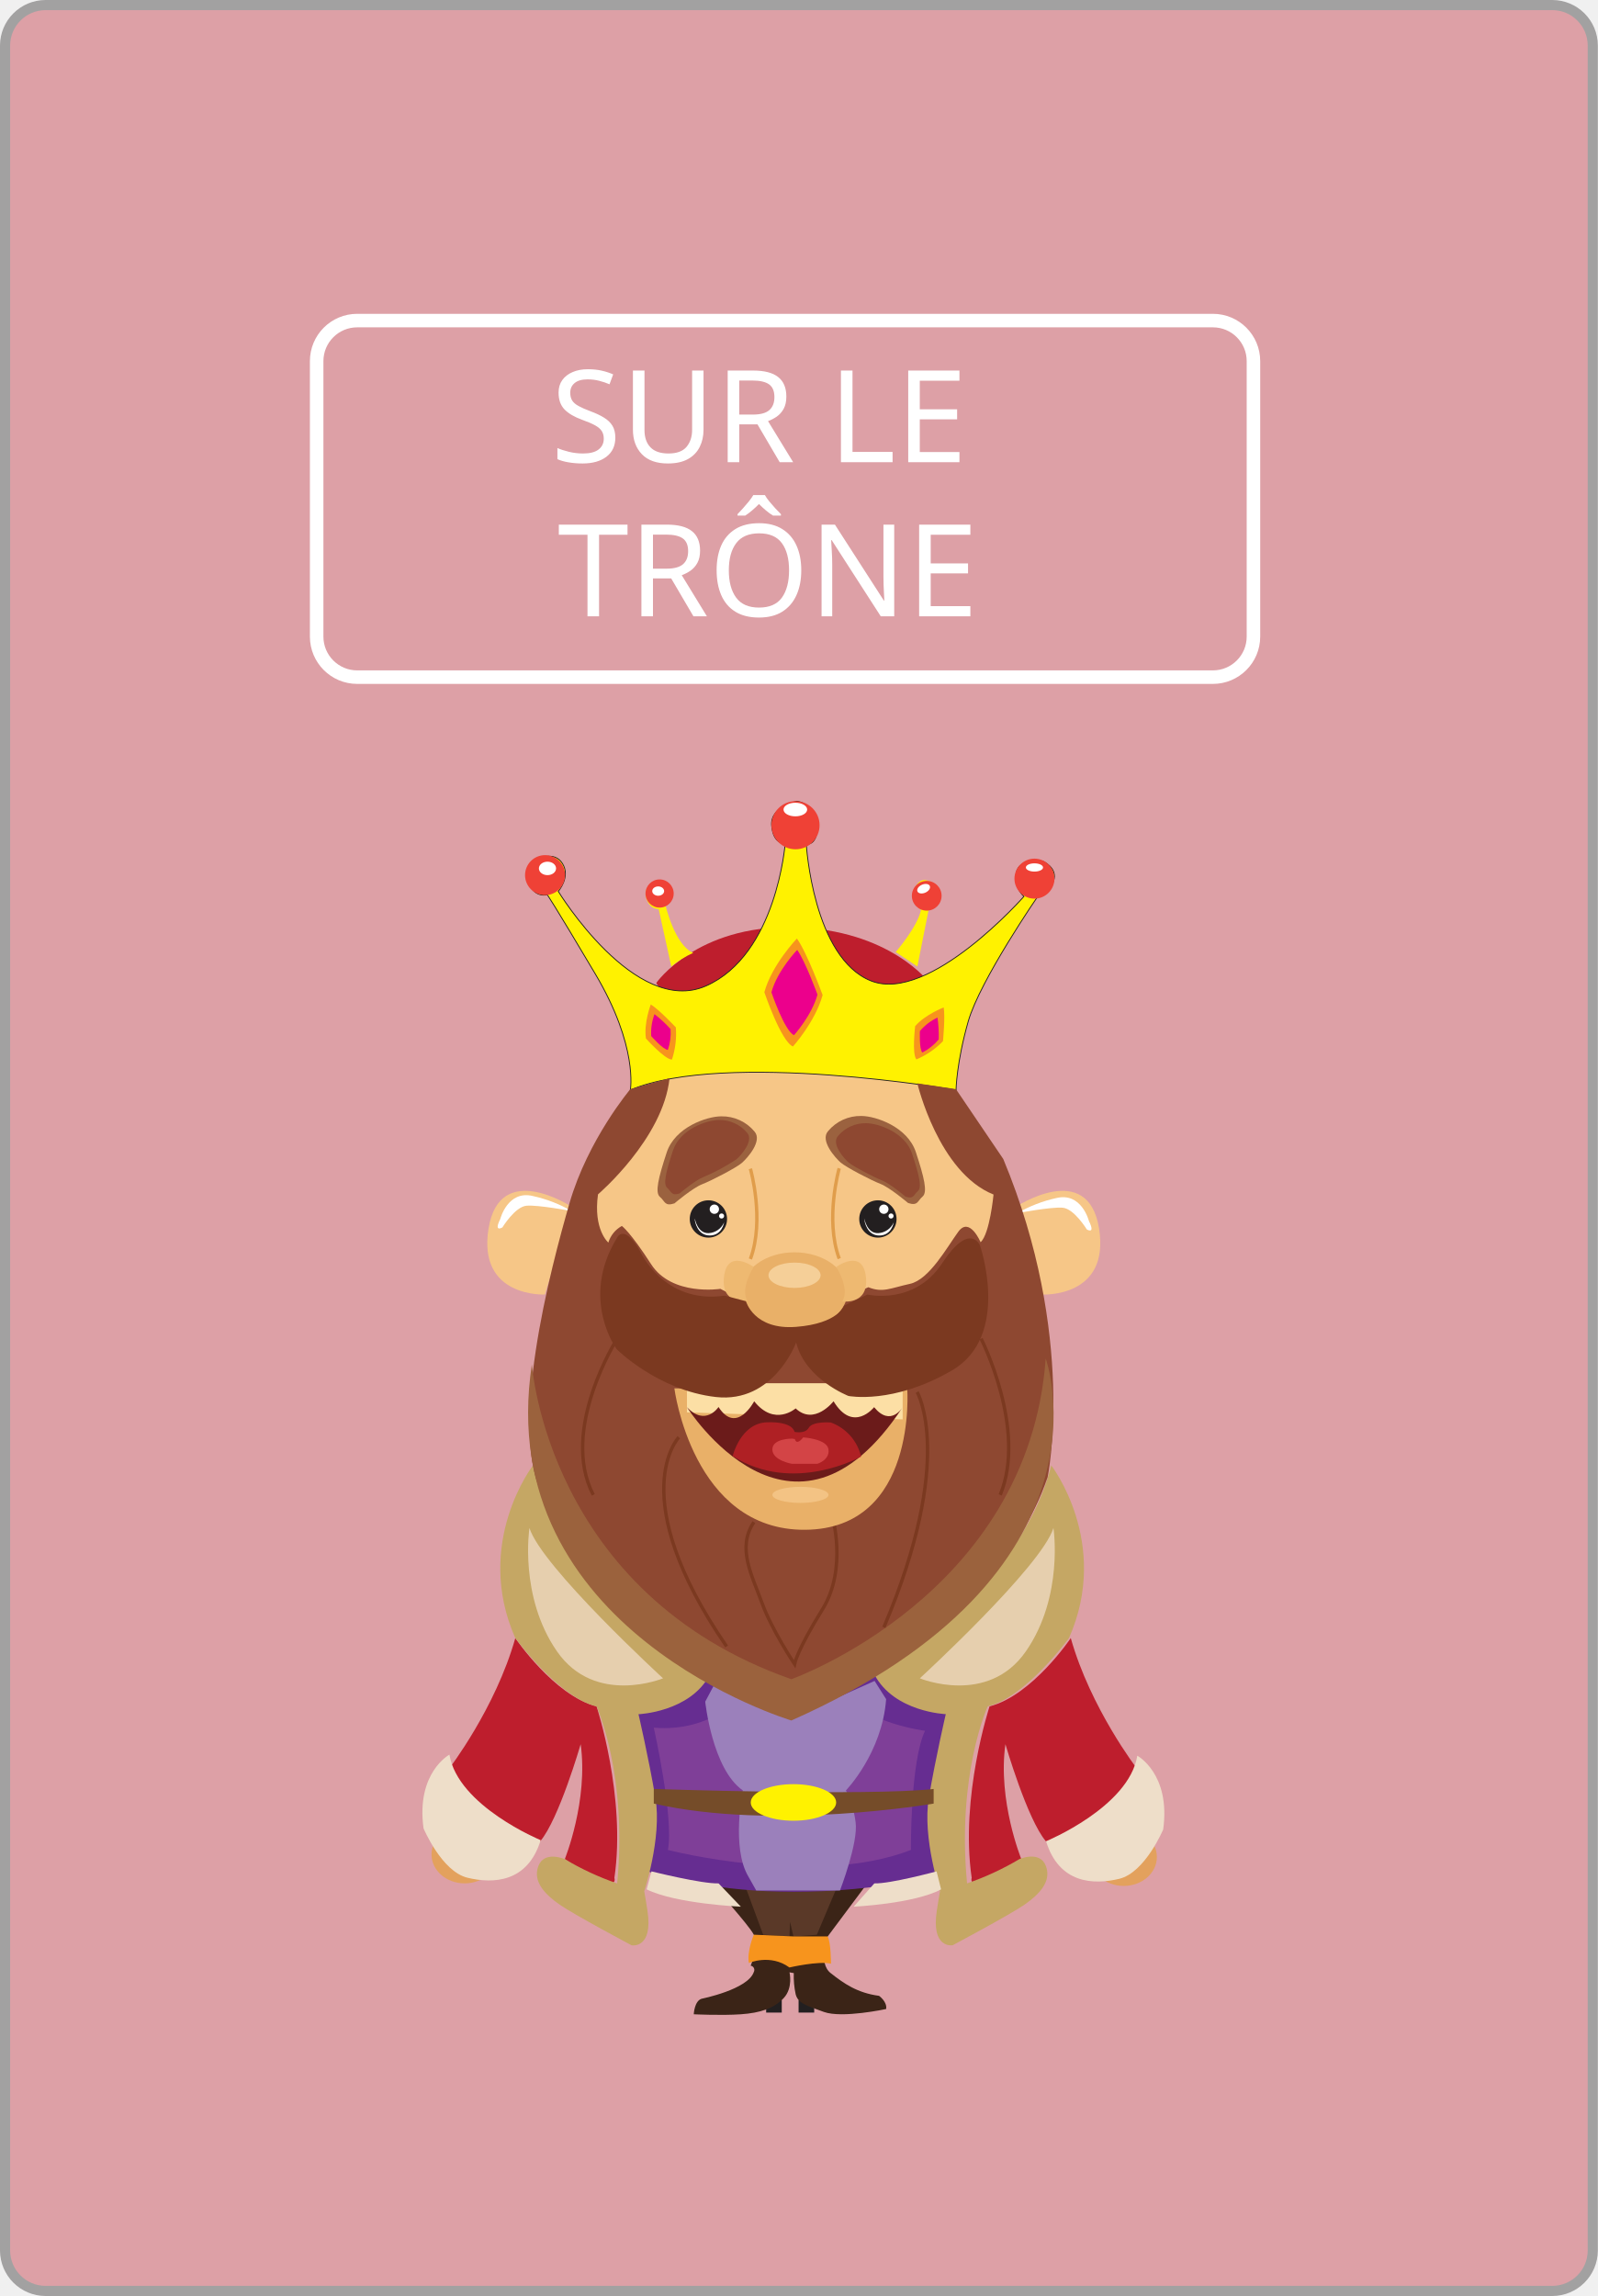
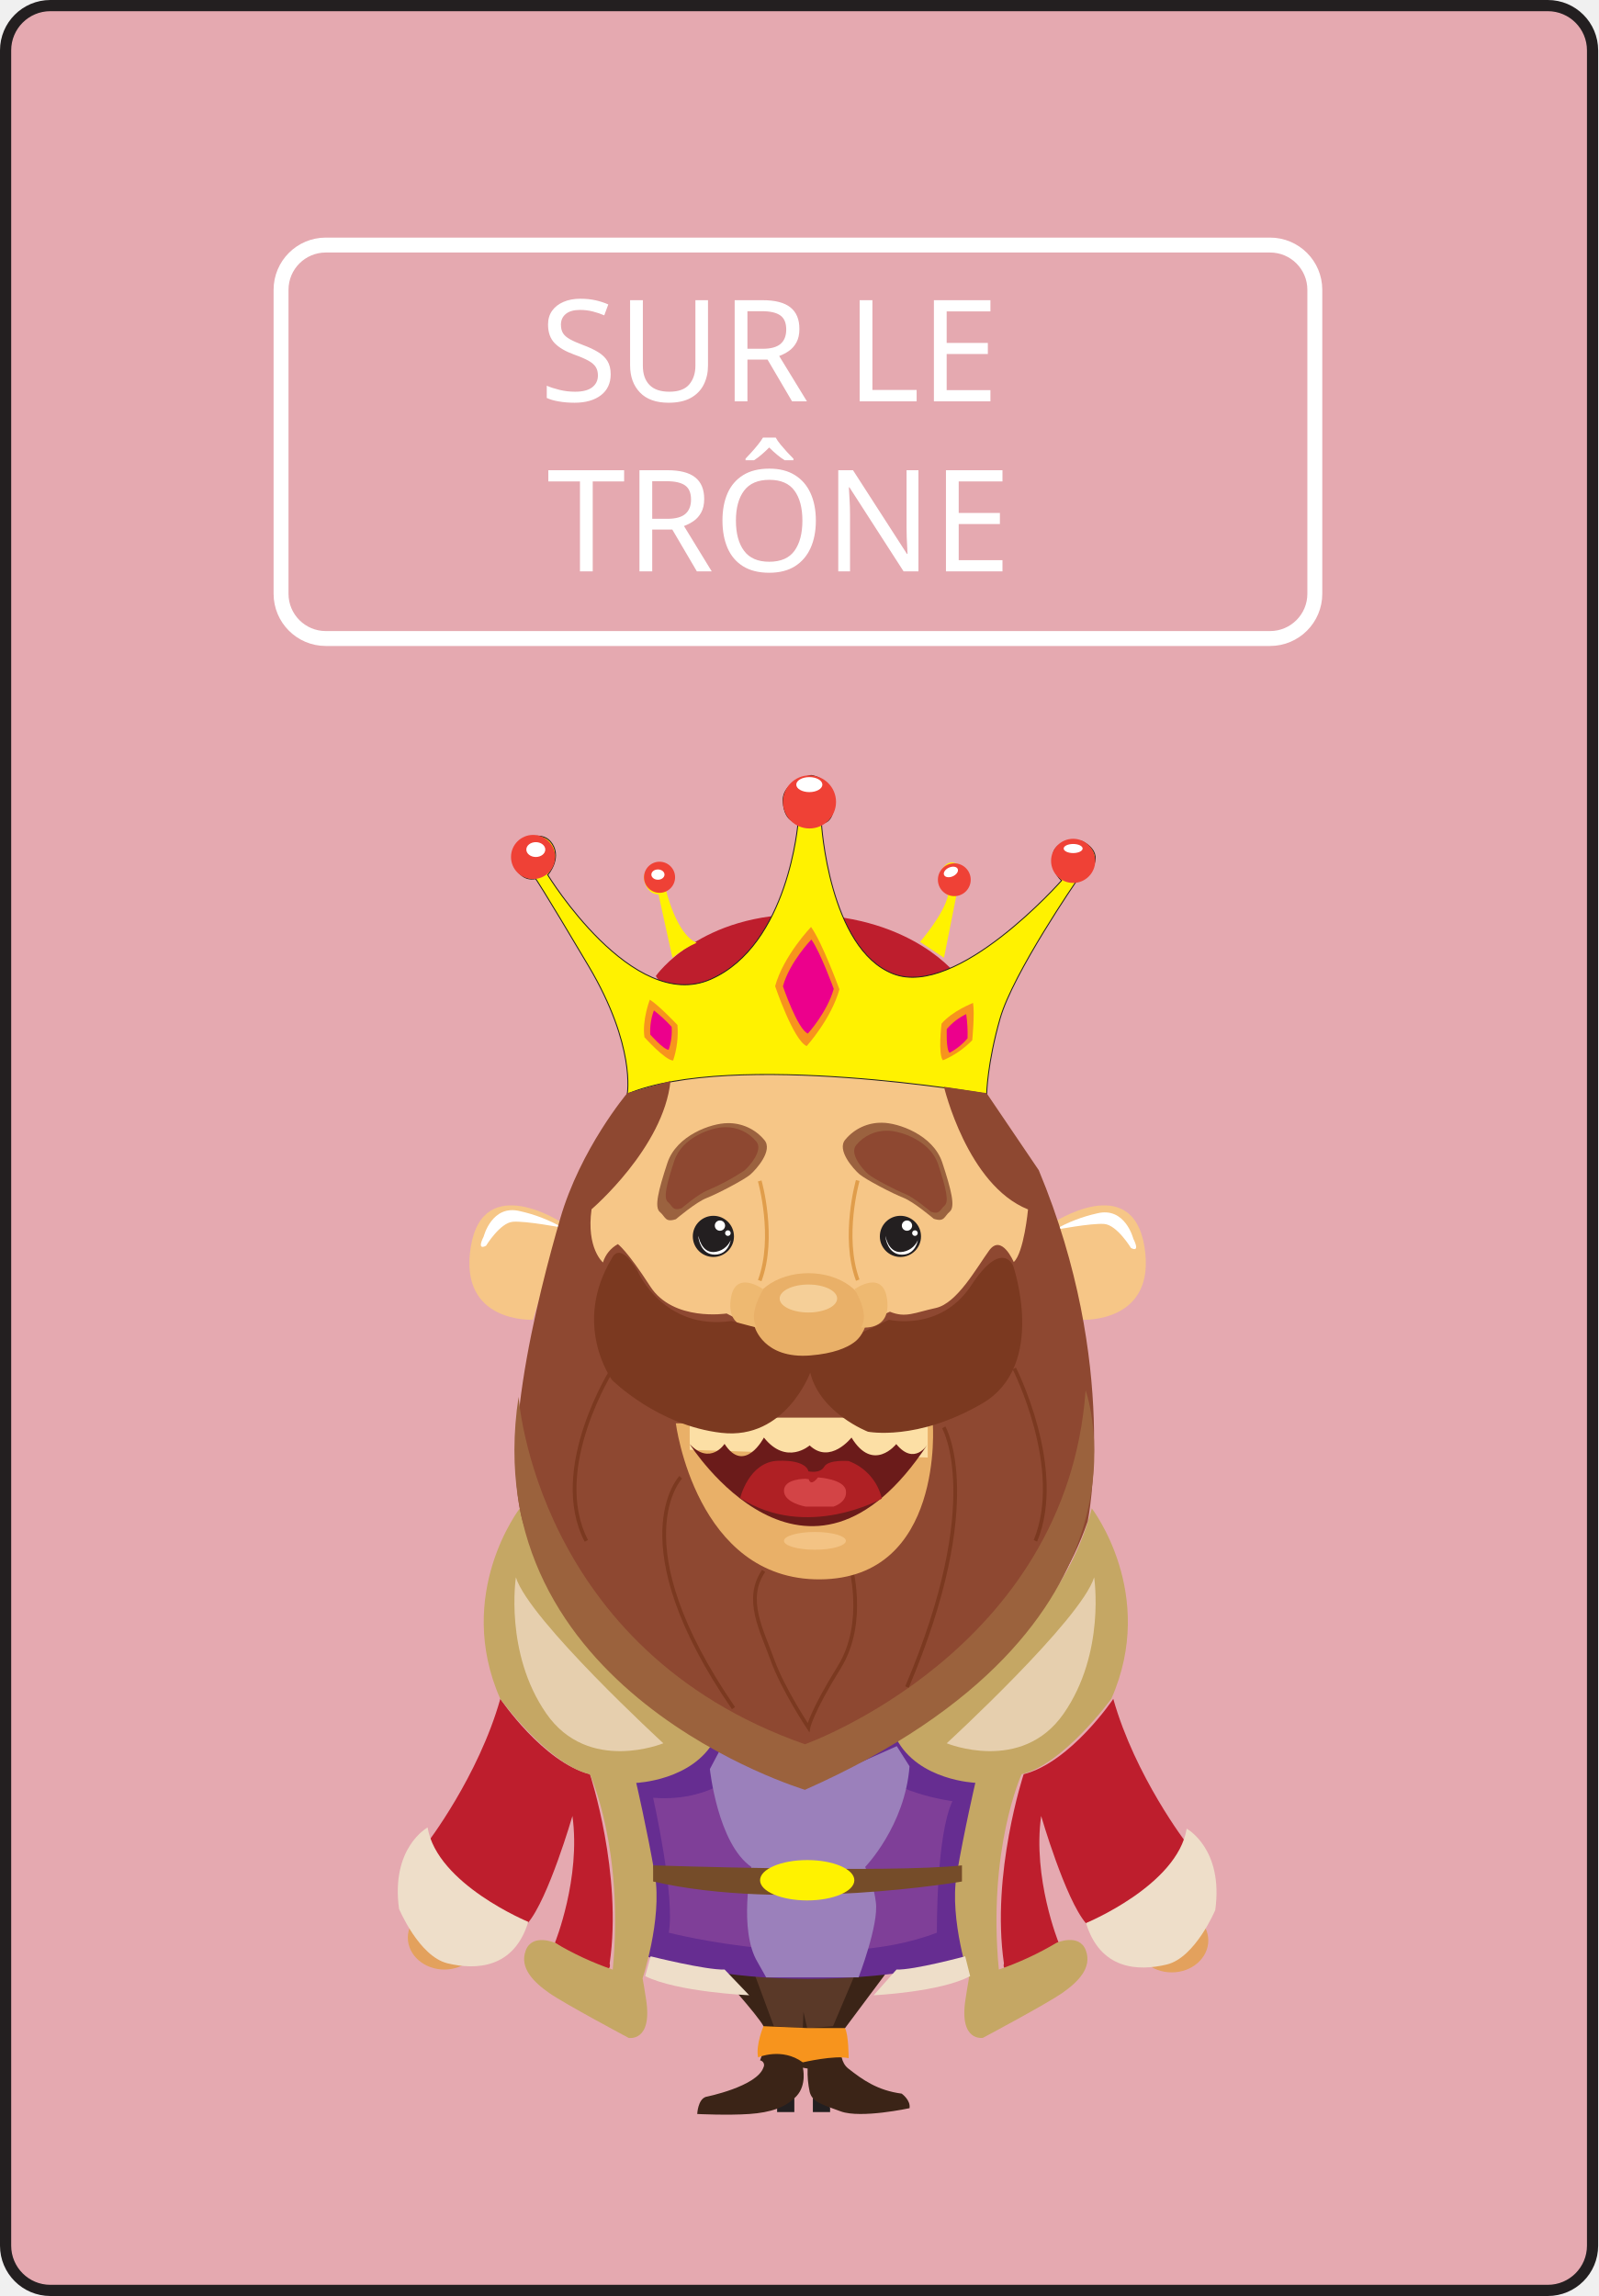
- <svg xmlns="http://www.w3.org/2000/svg" id="Calque_1" data-name="Calque 1" viewBox="0 0 472.86 679.46">
+ <svg xmlns="http://www.w3.org/2000/svg" id="Calque_1" data-name="Calque 1" viewBox="0 0 428.58 615.75">
  <defs>
-     <style>.cls-1,.cls-14{fill:#be1e2d;}.cls-1,.cls-15{stroke:#231f20;}.cls-1,.cls-15,.cls-26,.cls-3,.cls-30{stroke-miterlimit:10;}.cls-1{stroke-width:3px;opacity:0.38;}.cls-2{font-size:38px;font-family:ArialRoundedMTBold, Arial Rounded MT Bold;}.cls-19,.cls-2{fill:#fff;}.cls-26,.cls-3,.cls-30{fill:none;}.cls-3{stroke:#fff;stroke-width:4px;}.cls-4{fill:#f6c687;}.cls-5{fill:#9b623f;}.cls-6{fill:#231f20;}.cls-7{fill:#3b2417;}.cls-8{fill:#5a3928;}.cls-9{fill:#662d91;}.cls-10{fill:#f7941d;}.cls-11{fill:#7f3f98;}.cls-12{fill:#9b80bb;}.cls-13{fill:#e3a15d;}.cls-15,.cls-16{fill:#fff200;}.cls-15{stroke-width:0.25px;}.cls-17{fill:#ef4136;}.cls-18{fill:#ec008c;}.cls-20{fill:#c5a764;}.cls-21{fill:#eedec9;}.cls-22{fill:#754c29;}.cls-23{fill:#8e4831;}.cls-24{fill:#e6cfae;}.cls-25{fill:#9b623d;}.cls-26{stroke:#e09d4b;}.cls-27{fill:#e9b068;}.cls-28{fill:#f5cf98;}.cls-29{fill:#eeb971;}.cls-30{stroke:#7b3920;}.cls-31{fill:#fcdfa5;}.cls-32{fill:#f3c384;}.cls-33{fill:#6b1b1a;}.cls-34{fill:#af2024;}.cls-35{fill:#d34446;}.cls-36{fill:#7b3920;}</style>
+     <style>.cls-1{fill:#e5a9b0;stroke-width:3px;}.cls-1,.cls-15{stroke:#231f20;}.cls-1,.cls-15,.cls-26,.cls-3,.cls-30{stroke-miterlimit:10;}.cls-2{font-size:38px;font-family:ArialRoundedMTBold, Arial Rounded MT Bold;}.cls-19,.cls-2{fill:#fff;}.cls-26,.cls-3,.cls-30{fill:none;}.cls-3{stroke:#fff;stroke-width:4px;}.cls-4{fill:#f6c687;}.cls-5{fill:#9b623f;}.cls-6{fill:#231f20;}.cls-7{fill:#3b2417;}.cls-8{fill:#5a3928;}.cls-9{fill:#662d91;}.cls-10{fill:#f7941d;}.cls-11{fill:#7f3f98;}.cls-12{fill:#9b80bb;}.cls-13{fill:#e3a15d;}.cls-14{fill:#be1e2d;}.cls-15,.cls-16{fill:#fff200;}.cls-15{stroke-width:0.25px;}.cls-17{fill:#ef4136;}.cls-18{fill:#ec008c;}.cls-20{fill:#c5a764;}.cls-21{fill:#eedec9;}.cls-22{fill:#754c29;}.cls-23{fill:#8e4831;}.cls-24{fill:#e6cfae;}.cls-25{fill:#9b623d;}.cls-26{stroke:#e09d4b;}.cls-27{fill:#e9b068;}.cls-28{fill:#f5cf98;}.cls-29{fill:#eeb971;}.cls-30{stroke:#7b3920;}.cls-31{fill:#fcdfa5;}.cls-32{fill:#f3c384;}.cls-33{fill:#6b1b1a;}.cls-34{fill:#af2024;}.cls-35{fill:#d34446;}.cls-36{fill:#7b3920;}</style>
  </defs>
-   <rect class="cls-1" x="1.5" y="1.5" width="469.86" height="676.46" rx="12" ry="12" />
-   <text class="cls-2" transform="translate(163.02 136.78)">SUR LE <tspan x="1.98" y="45.6">TRÔNE</tspan>
+   <rect class="cls-1" x="1.5" y="1.5" width="425.58" height="612.75" rx="12" ry="12" />
+   <text class="cls-2" transform="translate(144.69 107.63)">SUR LE <tspan x="1.98" y="45.6">TRÔNE</tspan>
  </text>
-   <rect class="cls-3" x="93.71" y="94.87" width="277.23" height="105.52" rx="12" ry="12" />
-   <polygon class="cls-4" points="193.5 313.51 172.48 357.84 179.07 377.39 222.07 393.7 272.21 390.18 302.55 363.53 295.02 345.72 271.2 313.51 193.5 313.51" />
-   <path class="cls-5" d="M185.11,333.38s5.41-4.59,8.19-5.66,10.16-4.92,11.76-6.31,6.2-6.52,3.74-9.3a12.47,12.47,0,0,0-9.83-4.49c-4.28,0-13.69,3.21-16.15,10.69s-3.53,11.87-2,13.15S182.17,334.34,185.11,333.38Z" transform="translate(14.48 22.74)" />
-   <path class="cls-4" d="M286.11,334.43l8,25.92s19.95,1,16.66-19.54S286.11,334.43,286.11,334.43Z" transform="translate(14.48 22.74)" />
-   <path class="cls-4" d="M154.76,334.43l-8,25.92s-20,1-16.66-19.54S154.76,334.43,154.76,334.43Z" transform="translate(14.48 22.74)" />
-   <polygon class="cls-6" points="236.33 591.84 236.33 595.58 240.95 595.58 240.95 594.36 238.23 591.84 236.33 591.84" />
-   <polygon class="cls-6" points="231.35 591.84 231.35 595.58 226.73 595.58 226.73 594.36 229.45 591.84 231.35 591.84" />
-   <path class="cls-7" d="M242.19,534.61l-11.72,15.7s-3,7.81.87,10.85,7.81,5.86,14.32,6.73c0,0,2.46,1.73,2.1,3.9,0,0-13,2.82-18.41.87s-7.65-2.6-8.36-5.21a25.23,25.23,0,0,1-.56-6.29l-1.27-.22s1.12,4.56-1.7,7.6-6.93,4.41-12.69,4.81-13.94,0-13.94,0,.16-3.94,2.33-4.6c0,0,13.72-2.74,15.44-7.92a1.27,1.27,0,0,0-.92-1.86s2.52-6.11.92-9.17-12.22-14.74-12.22-14.74S228.35,538.55,242.19,534.61Z" transform="translate(14.48 22.74)" />
-   <polyline class="cls-8" points="220.85 559.03 225.86 572.55 233.64 573 233.79 568.68 234.81 573.06 241.73 572.55 247.45 559.03" />
-   <path class="cls-9" d="M172.19,486v43.27s37.3,16.54,97.6,1.59V481.08L244.27,466l-45.88,1.55Z" transform="translate(14.48 22.74)" />
-   <path class="cls-10" d="M207.14,558.17s6.36-2.79,12,1.33c0,0,8.58-2,12.3-1.12,0,0,0-6.36-1-8.07H220.33l-11.73-.51S206.48,554.72,207.14,558.17Z" transform="translate(14.48 22.74)" />
-   <path class="cls-11" d="M179,488.54s6,26.67,4.18,36.18c0,0,43.15,11.15,71.92,0,0,0-.24-26,4.17-35.26,0,0-17.63-2.32-22.5-10.44l-17.63,6.27L204.77,479S196.42,489.93,179,488.54Z" transform="translate(14.48 22.74)" />
-   <path class="cls-12" d="M197.93,473.84l-3.71,7s2.08,20,11.13,26.26c0,0-3.48,16.89,1.63,25.47l2.33,4.14H234.1s5.5-14.27,4.62-20.22a28.83,28.83,0,0,0-2.86-9.39s10.69-11,11.9-27l-3.42-5.4-24.6,11Z" transform="translate(14.48 22.74)" />
-   <ellipse class="cls-13" cx="332.56" cy="549.55" rx="9.8" ry="8.56" />
-   <ellipse class="cls-13" cx="137.5" cy="548.79" rx="9.8" ry="8.56" />
-   <path class="cls-14" d="M179.74,268.14s11.95-17.14,40.59-16.48,40.28,16.48,40.28,16.48-3.07,6.36-20.43,6.37S182.81,275.39,179.74,268.14Z" transform="translate(14.48 22.74)" />
-   <path class="cls-15" d="M268.45,299.82s-68.19-11.81-96.39,0c0,0,2.38-12.83-10.35-34.3s-14.23-23.47-14.23-23.47-3.49,1-5.24-3,2.25-7.49,2.25-7.49,5-2.75,7.49,1.25-1.25,8.23-1.25,8.23,22.72,37.2,43.69,28,23.46-42.19,23.46-42.19-3.49.5-4-5.24,7.49-7.24,7.49-7.24a7.1,7.1,0,0,1,6,7c.25,6.24-3.24,5.74-3.24,5.74s2,33.71,19.22,40.45,45.18-25,45.18-25a7.69,7.69,0,0,1-2.25-7c.75-4.49,7.74-3.49,7.74-3.49s4.75,2,3.25,6-4.49,4.24-4.49,4.24-17.23,25-20.72,37.2S268.45,299.82,268.45,299.82Z" transform="translate(14.48 22.74)" />
-   <path class="cls-16" d="M184.18,263.27l-3.74-17s-2.75.25-3.75-3.5,3.75-5,3.75-5,2.49-.5,3.74,2.74a3.37,3.37,0,0,1-1.75,4.5s2.75,12,8.24,14.23A29,29,0,0,0,184.18,263.27Z" transform="translate(14.48 22.74)" />
-   <path class="cls-16" d="M250.59,259s6.49-7.49,7.49-12.48c0,0-2.5-2-2.5-4s1.75-5.3,4-4.77,4.25,2,3.75,4.52-.25,1.75-2.75,3l-3.58,18Z" transform="translate(14.48 22.74)" />
-   <circle class="cls-17" cx="161.3" cy="258.98" r="5.92" />
-   <circle class="cls-17" cx="195.2" cy="264.42" r="4.17" />
-   <circle class="cls-17" cx="235.42" cy="244.21" r="7.12" />
-   <circle class="cls-17" cx="274.25" cy="265.09" r="4.4" />
-   <circle class="cls-17" cx="306.13" cy="260.02" r="5.92" />
-   <path class="cls-10" d="M211.72,270.89s4.91,14.53,8.46,16.06c0,0,6.58-7.27,8.78-15.22,0,0-4.57-12.5-7.61-16.73C221.35,255,213.92,262.78,211.72,270.89Z" transform="translate(14.48 22.74)" />
-   <path class="cls-10" d="M176.67,284.57s5.6,6.25,7.7,6.25a24.09,24.09,0,0,0,1.15-9.53s-5-5.31-7.41-6.78C178.11,274.51,176,280,176.67,284.57Z" transform="translate(14.48 22.74)" />
-   <path class="cls-10" d="M256.35,280.93s-1,8.26.37,9.84a24.12,24.12,0,0,0,7.86-5.39s.7-7.19.21-10C264.79,275.41,259.32,277.47,256.35,280.93Z" transform="translate(14.48 22.74)" />
-   <path class="cls-18" d="M213.81,270.91s3.89,11.49,6.69,12.69c0,0,5.21-5.75,6.94-12,0,0-3.6-9.89-6-13.23C221.43,258.35,215.55,264.49,213.81,270.91Z" transform="translate(14.48 22.74)" />
-   <path class="cls-18" d="M178.23,283.87s3.58,4.07,4.94,4.08a15.7,15.7,0,0,0,.8-6.15,37,37,0,0,0-4.76-4.42A16,16,0,0,0,178.23,283.87Z" transform="translate(14.48 22.74)" />
-   <path class="cls-18" d="M257.75,282.38s-.24,5.41.73,6.37a15.65,15.65,0,0,0,4.84-3.89,37.32,37.32,0,0,0-.36-6.48A15.8,15.8,0,0,0,257.75,282.38Z" transform="translate(14.48 22.74)" />
-   <ellipse class="cls-19" cx="162.02" cy="256.99" rx="2.54" ry="1.99" />
-   <ellipse class="cls-19" cx="194.78" cy="263.7" rx="1.76" ry="1.38" />
-   <ellipse class="cls-19" cx="235.37" cy="239.57" rx="3.5" ry="2.01" />
-   <ellipse class="cls-19" cx="258.85" cy="240.26" rx="2" ry="1.27" transform="translate(-60.5 147.74) rotate(-23.82)" />
-   <ellipse class="cls-19" cx="306.13" cy="256.71" rx="2.54" ry="1.22" />
-   <path class="cls-14" d="M278.37,482.23s-8.81,26.7-5.29,50.76c0,0-2.05,6.17,14.68-5.57,0,0-7.05-17.32-4.7-34,0,0,6.46,22.3,12,28.76,0,0,21.43,2.64,27-21.43,0,0-13.79-17.9-19.66-38.73C302.43,462,291,479,278.37,482.23Z" transform="translate(14.48 22.74)" />
-   <path class="cls-14" d="M162.06,482.23s8.8,26.7,5.28,50.76c0,0,2.06,6.17-14.67-5.57,0,0,7-17.32,4.69-34,0,0-6.45,22.3-12,28.76,0,0-21.42,2.64-27-21.43,0,0,13.79-17.9,19.66-38.73C138,462,149.44,479,162.06,482.23Z" transform="translate(14.48 22.74)" />
-   <path class="cls-20" d="M143.25,410.92S125.57,433.81,138,462c0,0,12.81,17.61,24.06,20.25,0,0,9.2,20,6.11,52.38a83.3,83.3,0,0,1-15.5-7.19s-6.07-2.64-7.83,2.05,2.13,8.51,6.35,11.45,21.24,12,21.24,12,6.45,1.17,4.69-10.27-1.17-5-1.17-5,5.58-16.43,3.52-28.47-5-24.65-5-24.65,15.26-.58,21.13-11.73C195.61,472.84,152.84,448.83,143.25,410.92Z" transform="translate(14.48 22.74)" />
-   <path class="cls-20" d="M296.63,410.92s17.68,22.89,5.26,51.06c0,0-12.82,17.61-24.07,20.25,0,0-9.19,20-6.11,52.38a83,83,0,0,0,15.5-7.19s6.07-2.64,7.83,2.05-2.13,8.51-6.35,11.45-21.24,12-21.24,12-6.45,1.17-4.69-10.27,1.17-5,1.17-5-5.57-16.43-3.52-28.47,5-24.65,5-24.65-15.26-.58-21.13-11.73C244.27,472.84,287,448.83,296.63,410.92Z" transform="translate(14.48 22.74)" />
-   <path class="cls-21" d="M295.09,522.14s24.49-10.08,27-25.31c0,0,9.93,5.35,7.66,21.82,0,0-5.35,12.76-13,14.61S298.92,534.68,295.09,522.14Z" transform="translate(14.48 22.74)" />
-   <path class="cls-21" d="M145.52,521.82s-24.48-10.08-27-25.31c0,0-9.92,5.35-7.66,21.82,0,0,5.35,12.76,13,14.61S141.69,534.36,145.52,521.82Z" transform="translate(14.48 22.74)" />
-   <path class="cls-21" d="M244.27,534.61l-6.13,6.9s17.88-.85,25.88-5.13l-1.33-5.32S248.81,534.8,244.27,534.61Z" transform="translate(14.48 22.74)" />
-   <path class="cls-21" d="M198.17,534.61l6.6,6.9s-19.27-.85-27.89-5.13l1.44-5.32S193.27,534.8,198.17,534.61Z" transform="translate(14.48 22.74)" />
-   <polygon class="cls-21" points="137.5 553.11 137.5 553.11 137.5 553.11 137.5 553.11 137.5 553.11" />
-   <path class="cls-22" d="M179,506.67s63.57,2.14,82.82,0V511s-47.32,8.12-82.82,0Z" transform="translate(14.48 22.74)" />
-   <ellipse class="cls-16" cx="234.81" cy="533.4" rx="12.64" ry="5.41" />
-   <path class="cls-5" d="M254.26,333.27s-5.41-4.59-8.19-5.66-10.16-4.92-11.76-6.31-6.2-6.52-3.74-9.3a12.47,12.47,0,0,1,9.83-4.49c4.28,0,13.69,3.21,16.15,10.69s3.53,11.87,2,13.15S257.2,334.23,254.26,333.27Z" transform="translate(14.48 22.74)" />
-   <path class="cls-23" d="M253.5,331.39s-4.56-3.87-6.91-4.78-8.57-4.15-9.92-5.32-5.23-5.5-3.16-7.85a10.55,10.55,0,0,1,8.3-3.79c3.61,0,11.55,2.71,13.62,9s3,10,1.72,11.09S256,332.2,253.5,331.39Z" transform="translate(14.48 22.74)" />
-   <circle class="cls-6" cx="259.8" cy="360.73" r="5.52" />
-   <path class="cls-23" d="M186.63,330.44s4.56-3.87,6.9-4.78a59.94,59.94,0,0,0,9.93-5.32c1.35-1.17,5.23-5.5,3.16-7.85a10.56,10.56,0,0,0-8.3-3.79c-3.61,0-11.55,2.71-13.63,9s-3,10-1.71,11.09S184.14,331.25,186.63,330.44Z" transform="translate(14.48 22.74)" />
-   <circle class="cls-19" cx="261.56" cy="357.84" r="1.38" />
-   <circle class="cls-19" cx="263.69" cy="359.85" r="0.75" />
-   <path class="cls-19" d="M241.31,337.86s.71,4.45,4.09,4.33A5.31,5.31,0,0,0,250,339s-.57,3.89-4.27,3.89-4.39-4.27-4.39-4.65" transform="translate(14.48 22.74)" />
-   <circle class="cls-6" cx="209.64" cy="360.73" r="5.52" />
-   <circle class="cls-19" cx="211.4" cy="357.84" r="1.38" />
-   <circle class="cls-19" cx="213.54" cy="359.85" r="0.75" />
-   <path class="cls-19" d="M191.15,337.86s.72,4.45,4.09,4.33a5.29,5.29,0,0,0,4.57-3.2s-.56,3.89-4.27,3.89-4.39-4.27-4.39-4.65" transform="translate(14.48 22.74)" />
-   <path class="cls-19" d="M133.57,338s2.18-8.63,9.67-6.79a40.48,40.48,0,0,1,11.52,4.46s-10-1.9-13.42-1.6-7.14,6.42-7.14,6.42S131.53,342.1,133.57,338Z" transform="translate(14.48 22.74)" />
-   <path class="cls-19" d="M307.77,338.6s-2.17-8.64-9.67-6.79a40.48,40.48,0,0,0-11.52,4.46s10-1.9,13.42-1.61,7.14,6.43,7.14,6.43S309.81,342.71,307.77,338.6Z" transform="translate(14.48 22.74)" />
-   <path class="cls-23" d="M172.06,299.58s-12.55,14.86-18,33.72-18.73,68.44-7.4,87.44,29.67,45.59,72.49,62.67c0,0,59.43-19.77,76.4-69,0,0,8.68-41.83-13.13-94.17l-14-20.67L257,297.87s6.22,26.36,22.54,32.89c0,0-1.09,11.63-3.83,14.11,0,0-3.24-7.71-6.59-3.11s-8.59,14.18-14.31,15.43-8.08,2.74-12.31,1l-7.37,3.25s-5.35,9.56-14.49,8.8S205.7,364,205,361.94l-6.29-3.27s-14.35,2.26-20.5-7.29-8.66-11.32-8.66-11.32a8.38,8.38,0,0,0-4,4.92s-4.52-3.79-3.06-14.27c0,0,19.33-16.5,21.17-34.39Z" transform="translate(14.48 22.74)" />
-   <path class="cls-24" d="M257.73,473.93s36-33.06,39.54-44.5c0,0,3.13,20.25-8.16,36.52S257.73,473.93,257.73,473.93Z" transform="translate(14.48 22.74)" />
-   <path class="cls-24" d="M181.74,473.93s-36-33.06-39.54-44.5c0,0-3.14,20.25,8.15,36.52S181.74,473.93,181.74,473.93Z" transform="translate(14.48 22.74)" />
-   <path class="cls-25" d="M142.92,381s4.53,67.86,76.79,93.19c0,0,70.21-24.9,75.27-94.91,0,0,23,63.51-75.27,107.13C219.71,486.37,130.9,460,142.92,381Z" transform="translate(14.48 22.74)" />
-   <path class="cls-26" d="M233.87,323s-4.31,15.09,0,26.72" transform="translate(14.48 22.74)" />
-   <path class="cls-26" d="M207.59,323.12s4.31,15.08,0,26.72" transform="translate(14.48 22.74)" />
-   <ellipse class="cls-27" cx="235.13" cy="382.15" rx="15.69" ry="11.55" />
-   <ellipse class="cls-28" cx="235.13" cy="377.39" rx="7.71" ry="3.75" />
-   <path class="cls-29" d="M233,352.18s4.17,6.46,1.77,10.21c0,0,8,1.2,7-7.32S233,352.18,233,352.18Z" transform="translate(14.48 22.74)" />
-   <path class="cls-29" d="M208.55,352.18s-4.17,6.46-1.77,10.21c0,0-8,1.2-7-7.32S208.55,352.18,208.55,352.18Z" transform="translate(14.48 22.74)" />
-   <path class="cls-30" d="M231.74,425.64s4.71,15.74-2.83,27.89-8.26,16.17-8.26,16.17-6.83-10.27-9.66-18.15-7.55-16.25-2.36-23.84" transform="translate(14.48 22.74)" />
-   <path class="cls-27" d="M185.09,388.12H254s3.18,41.58-30.19,41.85S185.09,388.12,185.09,388.12Z" transform="translate(14.48 22.74)" />
-   <polygon class="cls-31" points="203.29 409.34 203.29 414.91 203.29 417.97 267.13 420.03 267.13 409.34 203.29 409.34" />
-   <ellipse class="cls-32" cx="236.88" cy="442.38" rx="8.3" ry="2.38" />
-   <path class="cls-33" d="M188.81,393.69s31.26,49.53,63.84,0c0,0-3.53,6-8.45,0,0,0-6.19,7.82-12-1.75,0,0-5.7,7.32-11.22,2.11,0,0-6.22,5.49-12.27-2.11,0,0-5.21,10-10.56,1.69C198.19,393.63,194.3,399.52,188.81,393.69Z" transform="translate(14.48 22.74)" />
-   <path class="cls-34" d="M202.34,408.16s2.33-9.73,10.16-10,8.14,2.83,8.14,2.83,3.1.74,4.25-1.24,6.53-1.52,6.53-1.52a14.16,14.16,0,0,1,8.92,10.08S220.23,419.63,202.34,408.16Z" transform="translate(14.48 22.74)" />
-   <path class="cls-35" d="M219.9,403s-5.8-.1-5.81,3.19,5.81,4.26,5.81,4.26h7.49s3.73-1.1,3.31-4.26-7.49-3.56-7.49-3.56-1.87,2.61-2.48.48" transform="translate(14.48 22.74)" />
-   <path class="cls-36" d="M242.22,360.35s13.86,3.3,22.1-9.24,11.22-5.27,11.22-5.27,9.24,26.72-8.25,36.94-30.68,7.59-30.68,7.59-12.81-4.95-15.48-15.83c0,0-6.62,18.09-23.77,16.14S168,376.52,168,376.52s-10.89-14.74,0-32.77c0,0,2-4.84,6.93,3.74,0,0,6.92,15.83,25.07,13.19l6.27,1.65s2.35,8.58,14.86,7.59,14.16-6.27,14.16-6.27Z" transform="translate(14.48 22.74)" />
-   <path class="cls-30" d="M186.4,402.59s-16.51,17.28,14.15,61.91" transform="translate(14.48 22.74)" />
-   <path class="cls-30" d="M168.17,373.41s-17.11,26.88-7.08,46.23" transform="translate(14.48 22.74)" />
-   <path class="cls-30" d="M256.93,389.21s11.48,19.44-9.85,69.63" transform="translate(14.48 22.74)" />
-   <path class="cls-30" d="M275.86,373.41s13.67,26.88,5.66,46.23" transform="translate(14.48 22.74)" />
+   <rect class="cls-3" x="75.37" y="65.72" width="277.23" height="105.52" rx="12" ry="12" />
+   <polygon class="cls-4" points="175.17 284.36 154.14 328.69 160.74 348.24 203.74 364.55 253.87 361.02 284.22 334.38 276.68 316.57 252.87 284.36 175.17 284.36" />
+   <path class="cls-5" d="M185.11,333.38s5.41-4.59,8.19-5.66,10.16-4.92,11.76-6.31,6.2-6.52,3.74-9.3a12.47,12.47,0,0,0-9.83-4.49c-4.28,0-13.69,3.21-16.15,10.69s-3.53,11.87-2,13.15S182.17,334.34,185.11,333.38Z" transform="translate(-3.85 -6.41)" />
+   <path class="cls-4" d="M286.11,334.43l8,25.92s19.95,1,16.66-19.54S286.11,334.43,286.11,334.43Z" transform="translate(-3.85 -6.41)" />
+   <path class="cls-4" d="M154.76,334.43l-8,25.92s-20,1-16.66-19.54S154.76,334.43,154.76,334.43Z" transform="translate(-3.85 -6.41)" />
+   <polygon class="cls-6" points="217.99 562.69 217.99 566.43 222.61 566.43 222.61 565.21 219.9 562.69 217.99 562.69" />
+   <polygon class="cls-6" points="213.02 562.69 213.02 566.43 208.4 566.43 208.4 565.21 211.12 562.69 213.02 562.69" />
+   <path class="cls-7" d="M242.19,534.61l-11.72,15.7s-3,7.81.87,10.85,7.81,5.86,14.32,6.73c0,0,2.46,1.73,2.1,3.9,0,0-13,2.82-18.41.87s-7.65-2.6-8.36-5.21a25.23,25.23,0,0,1-.56-6.29l-1.27-.22s1.12,4.56-1.7,7.6-6.93,4.41-12.69,4.81-13.94,0-13.94,0,.16-3.94,2.33-4.6c0,0,13.72-2.74,15.44-7.92a1.27,1.27,0,0,0-.92-1.86s2.52-6.11.92-9.17-12.22-14.74-12.22-14.74S228.35,538.55,242.19,534.61Z" transform="translate(-3.85 -6.41)" />
+   <polyline class="cls-8" points="202.52 529.88 207.53 543.4 215.3 543.86 215.46 539.53 216.47 543.91 223.4 543.4 229.12 529.88" />
+   <path class="cls-9" d="M172.19,486v43.27s37.3,16.54,97.6,1.59V481.08L244.27,466l-45.88,1.55Z" transform="translate(-3.85 -6.41)" />
+   <path class="cls-10" d="M207.14,558.17s6.36-2.79,12,1.33c0,0,8.58-2,12.3-1.12,0,0,0-6.36-1-8.07H220.33l-11.73-.51S206.48,554.72,207.14,558.17Z" transform="translate(-3.85 -6.41)" />
+   <path class="cls-11" d="M179,488.54s6,26.67,4.18,36.18c0,0,43.15,11.15,71.92,0,0,0-.24-26,4.17-35.26,0,0-17.63-2.32-22.5-10.44l-17.63,6.27L204.77,479S196.42,489.93,179,488.54Z" transform="translate(-3.85 -6.41)" />
+   <path class="cls-12" d="M197.93,473.84l-3.71,7s2.08,20,11.13,26.26c0,0-3.48,16.89,1.63,25.47l2.33,4.14H234.1s5.5-14.27,4.62-20.22a28.83,28.83,0,0,0-2.86-9.39s10.69-11,11.9-27l-3.42-5.4-24.6,11Z" transform="translate(-3.85 -6.41)" />
+   <ellipse class="cls-13" cx="314.23" cy="520.4" rx="9.8" ry="8.56" />
+   <ellipse class="cls-13" cx="119.17" cy="519.64" rx="9.8" ry="8.56" />
+   <path class="cls-14" d="M179.74,268.14s11.95-17.14,40.59-16.48,40.28,16.48,40.28,16.48-3.07,6.36-20.43,6.37S182.81,275.39,179.74,268.14Z" transform="translate(-3.85 -6.41)" />
+   <path class="cls-15" d="M268.45,299.82s-68.19-11.81-96.39,0c0,0,2.38-12.83-10.35-34.3s-14.23-23.47-14.23-23.47-3.49,1-5.24-3,2.25-7.49,2.25-7.49,5-2.75,7.49,1.25-1.25,8.23-1.25,8.23,22.72,37.2,43.69,28,23.46-42.19,23.46-42.19-3.49.5-4-5.24,7.49-7.24,7.49-7.24a7.1,7.1,0,0,1,6,7c.25,6.24-3.24,5.74-3.24,5.74s2,33.71,19.22,40.45,45.18-25,45.18-25a7.69,7.69,0,0,1-2.25-7c.75-4.49,7.74-3.49,7.74-3.49s4.75,2,3.25,6-4.49,4.24-4.49,4.24-17.23,25-20.72,37.2S268.45,299.82,268.45,299.82Z" transform="translate(-3.85 -6.41)" />
+   <path class="cls-16" d="M184.18,263.27l-3.74-17s-2.75.25-3.75-3.5,3.75-5,3.75-5,2.49-.5,3.74,2.74a3.37,3.37,0,0,1-1.75,4.5s2.75,12,8.24,14.23A29,29,0,0,0,184.18,263.27Z" transform="translate(-3.85 -6.41)" />
+   <path class="cls-16" d="M250.59,259s6.49-7.49,7.49-12.48c0,0-2.5-2-2.5-4s1.75-5.3,4-4.77,4.25,2,3.75,4.52-.25,1.75-2.75,3l-3.58,18Z" transform="translate(-3.85 -6.41)" />
+   <circle class="cls-17" cx="142.96" cy="229.83" r="5.92" />
+   <circle class="cls-17" cx="176.87" cy="235.27" r="4.17" />
+   <circle class="cls-17" cx="217.08" cy="215.06" r="7.12" />
+   <circle class="cls-17" cx="255.92" cy="235.93" r="4.4" />
+   <circle class="cls-17" cx="287.79" cy="230.87" r="5.92" />
+   <path class="cls-10" d="M211.72,270.89s4.91,14.53,8.46,16.06c0,0,6.58-7.27,8.78-15.22,0,0-4.57-12.5-7.61-16.73C221.35,255,213.92,262.78,211.72,270.89Z" transform="translate(-3.85 -6.41)" />
+   <path class="cls-10" d="M176.67,284.57s5.6,6.25,7.7,6.25a24.09,24.09,0,0,0,1.15-9.53s-5-5.31-7.41-6.78C178.11,274.51,176,280,176.67,284.57Z" transform="translate(-3.85 -6.41)" />
+   <path class="cls-10" d="M256.35,280.93s-1,8.26.37,9.84a24.12,24.12,0,0,0,7.86-5.39s.7-7.19.21-10C264.79,275.41,259.32,277.47,256.35,280.93Z" transform="translate(-3.85 -6.41)" />
+   <path class="cls-18" d="M213.81,270.91s3.89,11.49,6.69,12.69c0,0,5.21-5.75,6.94-12,0,0-3.6-9.89-6-13.23C221.43,258.35,215.55,264.49,213.81,270.91Z" transform="translate(-3.85 -6.41)" />
+   <path class="cls-18" d="M178.23,283.87s3.58,4.07,4.94,4.08a15.7,15.7,0,0,0,.8-6.15,37,37,0,0,0-4.76-4.42A16,16,0,0,0,178.23,283.87Z" transform="translate(-3.85 -6.41)" />
+   <path class="cls-18" d="M257.75,282.38s-.24,5.41.73,6.37a15.65,15.65,0,0,0,4.84-3.89,37.32,37.32,0,0,0-.36-6.48A15.8,15.8,0,0,0,257.75,282.38Z" transform="translate(-3.85 -6.41)" />
+   <ellipse class="cls-19" cx="143.69" cy="227.84" rx="2.54" ry="1.99" />
+   <ellipse class="cls-19" cx="176.44" cy="234.55" rx="1.76" ry="1.38" />
+   <ellipse class="cls-19" cx="217.04" cy="210.42" rx="3.5" ry="2.01" />
+   <ellipse class="cls-19" cx="258.85" cy="240.26" rx="2" ry="1.27" transform="translate(-78.83 118.59) rotate(-23.82)" />
+   <ellipse class="cls-19" cx="287.79" cy="227.56" rx="2.54" ry="1.22" />
+   <path class="cls-14" d="M278.37,482.23s-8.81,26.7-5.29,50.76c0,0-2.05,6.17,14.68-5.57,0,0-7.05-17.32-4.7-34,0,0,6.46,22.3,12,28.76,0,0,21.43,2.64,27-21.43,0,0-13.79-17.9-19.66-38.73C302.43,462,291,479,278.37,482.23Z" transform="translate(-3.85 -6.41)" />
+   <path class="cls-14" d="M162.06,482.23s8.8,26.7,5.28,50.76c0,0,2.06,6.17-14.67-5.57,0,0,7-17.32,4.69-34,0,0-6.45,22.3-12,28.76,0,0-21.42,2.64-27-21.43,0,0,13.79-17.9,19.66-38.73C138,462,149.44,479,162.06,482.23Z" transform="translate(-3.85 -6.41)" />
+   <path class="cls-20" d="M143.25,410.92S125.57,433.81,138,462c0,0,12.81,17.61,24.06,20.25,0,0,9.2,20,6.11,52.38a83.3,83.3,0,0,1-15.5-7.19s-6.07-2.64-7.83,2.05,2.13,8.51,6.35,11.45,21.24,12,21.24,12,6.45,1.17,4.69-10.27-1.17-5-1.17-5,5.58-16.43,3.52-28.47-5-24.65-5-24.65,15.26-.58,21.13-11.73C195.61,472.84,152.84,448.83,143.25,410.92Z" transform="translate(-3.85 -6.41)" />
+   <path class="cls-20" d="M296.63,410.92s17.68,22.89,5.26,51.06c0,0-12.82,17.61-24.07,20.25,0,0-9.19,20-6.11,52.38a83,83,0,0,0,15.5-7.19s6.07-2.64,7.83,2.05-2.13,8.51-6.35,11.45-21.24,12-21.24,12-6.45,1.17-4.69-10.27,1.17-5,1.17-5-5.57-16.43-3.52-28.47,5-24.65,5-24.65-15.26-.58-21.13-11.73C244.27,472.84,287,448.83,296.63,410.92Z" transform="translate(-3.85 -6.41)" />
+   <path class="cls-21" d="M295.09,522.14s24.49-10.08,27-25.31c0,0,9.93,5.35,7.66,21.82,0,0-5.35,12.76-13,14.61S298.92,534.68,295.09,522.14Z" transform="translate(-3.85 -6.41)" />
+   <path class="cls-21" d="M145.52,521.82s-24.48-10.08-27-25.31c0,0-9.92,5.35-7.66,21.82,0,0,5.35,12.76,13,14.61S141.69,534.36,145.52,521.82Z" transform="translate(-3.85 -6.41)" />
+   <path class="cls-21" d="M244.27,534.61l-6.13,6.9s17.88-.85,25.88-5.13l-1.33-5.32S248.81,534.8,244.27,534.61Z" transform="translate(-3.85 -6.41)" />
+   <path class="cls-21" d="M198.17,534.61l6.6,6.9s-19.27-.85-27.89-5.13l1.44-5.32S193.27,534.8,198.17,534.61Z" transform="translate(-3.85 -6.41)" />
+   <polygon class="cls-21" points="119.17 523.96 119.17 523.96 119.17 523.96 119.17 523.96 119.17 523.96" />
+   <path class="cls-22" d="M179,506.67s63.57,2.14,82.82,0V511s-47.32,8.12-82.82,0Z" transform="translate(-3.85 -6.41)" />
+   <ellipse class="cls-16" cx="216.47" cy="504.25" rx="12.64" ry="5.41" />
+   <path class="cls-5" d="M254.26,333.27s-5.41-4.59-8.19-5.66-10.16-4.92-11.76-6.31-6.2-6.52-3.74-9.3a12.47,12.47,0,0,1,9.83-4.49c4.28,0,13.69,3.21,16.15,10.69s3.53,11.87,2,13.15S257.2,334.23,254.26,333.27Z" transform="translate(-3.85 -6.41)" />
+   <path class="cls-23" d="M253.5,331.39s-4.56-3.87-6.91-4.78-8.57-4.15-9.92-5.32-5.23-5.5-3.16-7.85a10.55,10.55,0,0,1,8.3-3.79c3.61,0,11.55,2.71,13.62,9s3,10,1.72,11.09S256,332.2,253.5,331.39Z" transform="translate(-3.85 -6.41)" />
+   <circle class="cls-6" cx="241.47" cy="331.58" r="5.52" />
+   <path class="cls-23" d="M186.63,330.44s4.56-3.87,6.9-4.78a59.94,59.94,0,0,0,9.93-5.32c1.35-1.17,5.23-5.5,3.16-7.85a10.56,10.56,0,0,0-8.3-3.79c-3.61,0-11.55,2.71-13.63,9s-3,10-1.71,11.09S184.14,331.25,186.63,330.44Z" transform="translate(-3.85 -6.41)" />
+   <circle class="cls-19" cx="243.23" cy="328.69" r="1.38" />
+   <circle class="cls-19" cx="245.36" cy="330.7" r="0.75" />
+   <path class="cls-19" d="M241.31,337.86s.71,4.45,4.09,4.33A5.31,5.31,0,0,0,250,339s-.57,3.89-4.27,3.89-4.39-4.27-4.39-4.65" transform="translate(-3.85 -6.41)" />
+   <circle class="cls-6" cx="191.31" cy="331.58" r="5.52" />
+   <circle class="cls-19" cx="193.07" cy="328.69" r="1.38" />
+   <circle class="cls-19" cx="195.2" cy="330.7" r="0.75" />
+   <path class="cls-19" d="M191.15,337.86s.72,4.45,4.09,4.33a5.29,5.29,0,0,0,4.57-3.2s-.56,3.89-4.27,3.89-4.39-4.27-4.39-4.65" transform="translate(-3.85 -6.41)" />
+   <path class="cls-19" d="M133.57,338s2.18-8.63,9.67-6.79a40.48,40.48,0,0,1,11.52,4.46s-10-1.9-13.42-1.6-7.14,6.42-7.14,6.42S131.53,342.1,133.57,338Z" transform="translate(-3.85 -6.41)" />
+   <path class="cls-19" d="M307.77,338.6s-2.17-8.64-9.67-6.79a40.48,40.48,0,0,0-11.52,4.46s10-1.9,13.42-1.61,7.14,6.43,7.14,6.43S309.81,342.71,307.77,338.6Z" transform="translate(-3.85 -6.41)" />
+   <path class="cls-23" d="M172.06,299.58s-12.55,14.86-18,33.72-18.73,68.44-7.4,87.44,29.67,45.59,72.49,62.67c0,0,59.43-19.77,76.4-69,0,0,8.68-41.83-13.13-94.17l-14-20.67L257,297.87s6.22,26.36,22.54,32.89c0,0-1.09,11.63-3.83,14.11,0,0-3.24-7.71-6.59-3.11s-8.59,14.18-14.31,15.43-8.08,2.74-12.31,1l-7.37,3.25s-5.35,9.56-14.49,8.8S205.7,364,205,361.94l-6.29-3.27s-14.35,2.26-20.5-7.29-8.66-11.32-8.66-11.32a8.38,8.38,0,0,0-4,4.92s-4.52-3.79-3.06-14.27c0,0,19.33-16.5,21.17-34.39Z" transform="translate(-3.85 -6.41)" />
+   <path class="cls-24" d="M257.73,473.93s36-33.06,39.54-44.5c0,0,3.13,20.25-8.16,36.52S257.73,473.93,257.73,473.93Z" transform="translate(-3.85 -6.41)" />
+   <path class="cls-24" d="M181.74,473.93s-36-33.06-39.54-44.5c0,0-3.14,20.25,8.15,36.52S181.74,473.93,181.74,473.93Z" transform="translate(-3.85 -6.41)" />
+   <path class="cls-25" d="M142.92,381s4.53,67.86,76.79,93.19c0,0,70.21-24.9,75.27-94.91,0,0,23,63.51-75.27,107.13C219.71,486.37,130.9,460,142.92,381Z" transform="translate(-3.85 -6.41)" />
+   <path class="cls-26" d="M233.87,323s-4.31,15.09,0,26.72" transform="translate(-3.85 -6.41)" />
+   <path class="cls-26" d="M207.59,323.12s4.31,15.08,0,26.72" transform="translate(-3.85 -6.41)" />
+   <ellipse class="cls-27" cx="216.79" cy="353" rx="15.69" ry="11.55" />
+   <ellipse class="cls-28" cx="216.79" cy="348.24" rx="7.71" ry="3.75" />
+   <path class="cls-29" d="M233,352.18s4.17,6.46,1.77,10.21c0,0,8,1.2,7-7.32S233,352.18,233,352.18Z" transform="translate(-3.85 -6.41)" />
+   <path class="cls-29" d="M208.55,352.18s-4.17,6.46-1.77,10.21c0,0-8,1.2-7-7.32S208.55,352.18,208.55,352.18Z" transform="translate(-3.85 -6.41)" />
+   <path class="cls-30" d="M231.74,425.64s4.71,15.74-2.83,27.89-8.26,16.17-8.26,16.17-6.83-10.27-9.66-18.15-7.55-16.25-2.36-23.84" transform="translate(-3.85 -6.41)" />
+   <path class="cls-27" d="M185.09,388.12H254s3.18,41.58-30.19,41.85S185.09,388.12,185.09,388.12Z" transform="translate(-3.85 -6.41)" />
+   <polygon class="cls-31" points="184.96 380.19 184.96 385.76 184.96 388.82 248.79 390.88 248.79 380.19 184.96 380.19" />
+   <ellipse class="cls-32" cx="218.54" cy="413.23" rx="8.3" ry="2.38" />
+   <path class="cls-33" d="M188.81,393.69s31.26,49.53,63.84,0c0,0-3.53,6-8.45,0,0,0-6.19,7.82-12-1.75,0,0-5.7,7.32-11.22,2.11,0,0-6.22,5.49-12.27-2.11,0,0-5.21,10-10.56,1.69C198.19,393.63,194.3,399.52,188.81,393.69Z" transform="translate(-3.85 -6.41)" />
+   <path class="cls-34" d="M202.34,408.16s2.33-9.73,10.16-10,8.14,2.83,8.14,2.83,3.1.74,4.25-1.24,6.53-1.52,6.53-1.52a14.16,14.16,0,0,1,8.92,10.08S220.23,419.63,202.34,408.16Z" transform="translate(-3.85 -6.41)" />
+   <path class="cls-35" d="M219.9,403s-5.8-.1-5.81,3.19,5.81,4.26,5.81,4.26h7.49s3.73-1.1,3.31-4.26-7.49-3.56-7.49-3.56-1.87,2.61-2.48.48" transform="translate(-3.85 -6.41)" />
+   <path class="cls-36" d="M242.22,360.35s13.86,3.3,22.1-9.24,11.22-5.27,11.22-5.27,9.24,26.72-8.25,36.94-30.68,7.59-30.68,7.59-12.81-4.95-15.48-15.83c0,0-6.62,18.09-23.77,16.14S168,376.52,168,376.52s-10.89-14.74,0-32.77c0,0,2-4.84,6.93,3.74,0,0,6.92,15.83,25.07,13.19l6.27,1.65s2.35,8.58,14.86,7.59,14.16-6.27,14.16-6.27Z" transform="translate(-3.85 -6.41)" />
+   <path class="cls-30" d="M186.4,402.59s-16.51,17.28,14.15,61.91" transform="translate(-3.85 -6.41)" />
+   <path class="cls-30" d="M168.17,373.41s-17.11,26.88-7.08,46.23" transform="translate(-3.85 -6.41)" />
+   <path class="cls-30" d="M256.93,389.21s11.48,19.44-9.85,69.63" transform="translate(-3.85 -6.41)" />
+   <path class="cls-30" d="M275.86,373.41s13.67,26.88,5.66,46.23" transform="translate(-3.85 -6.41)" />
</svg>
